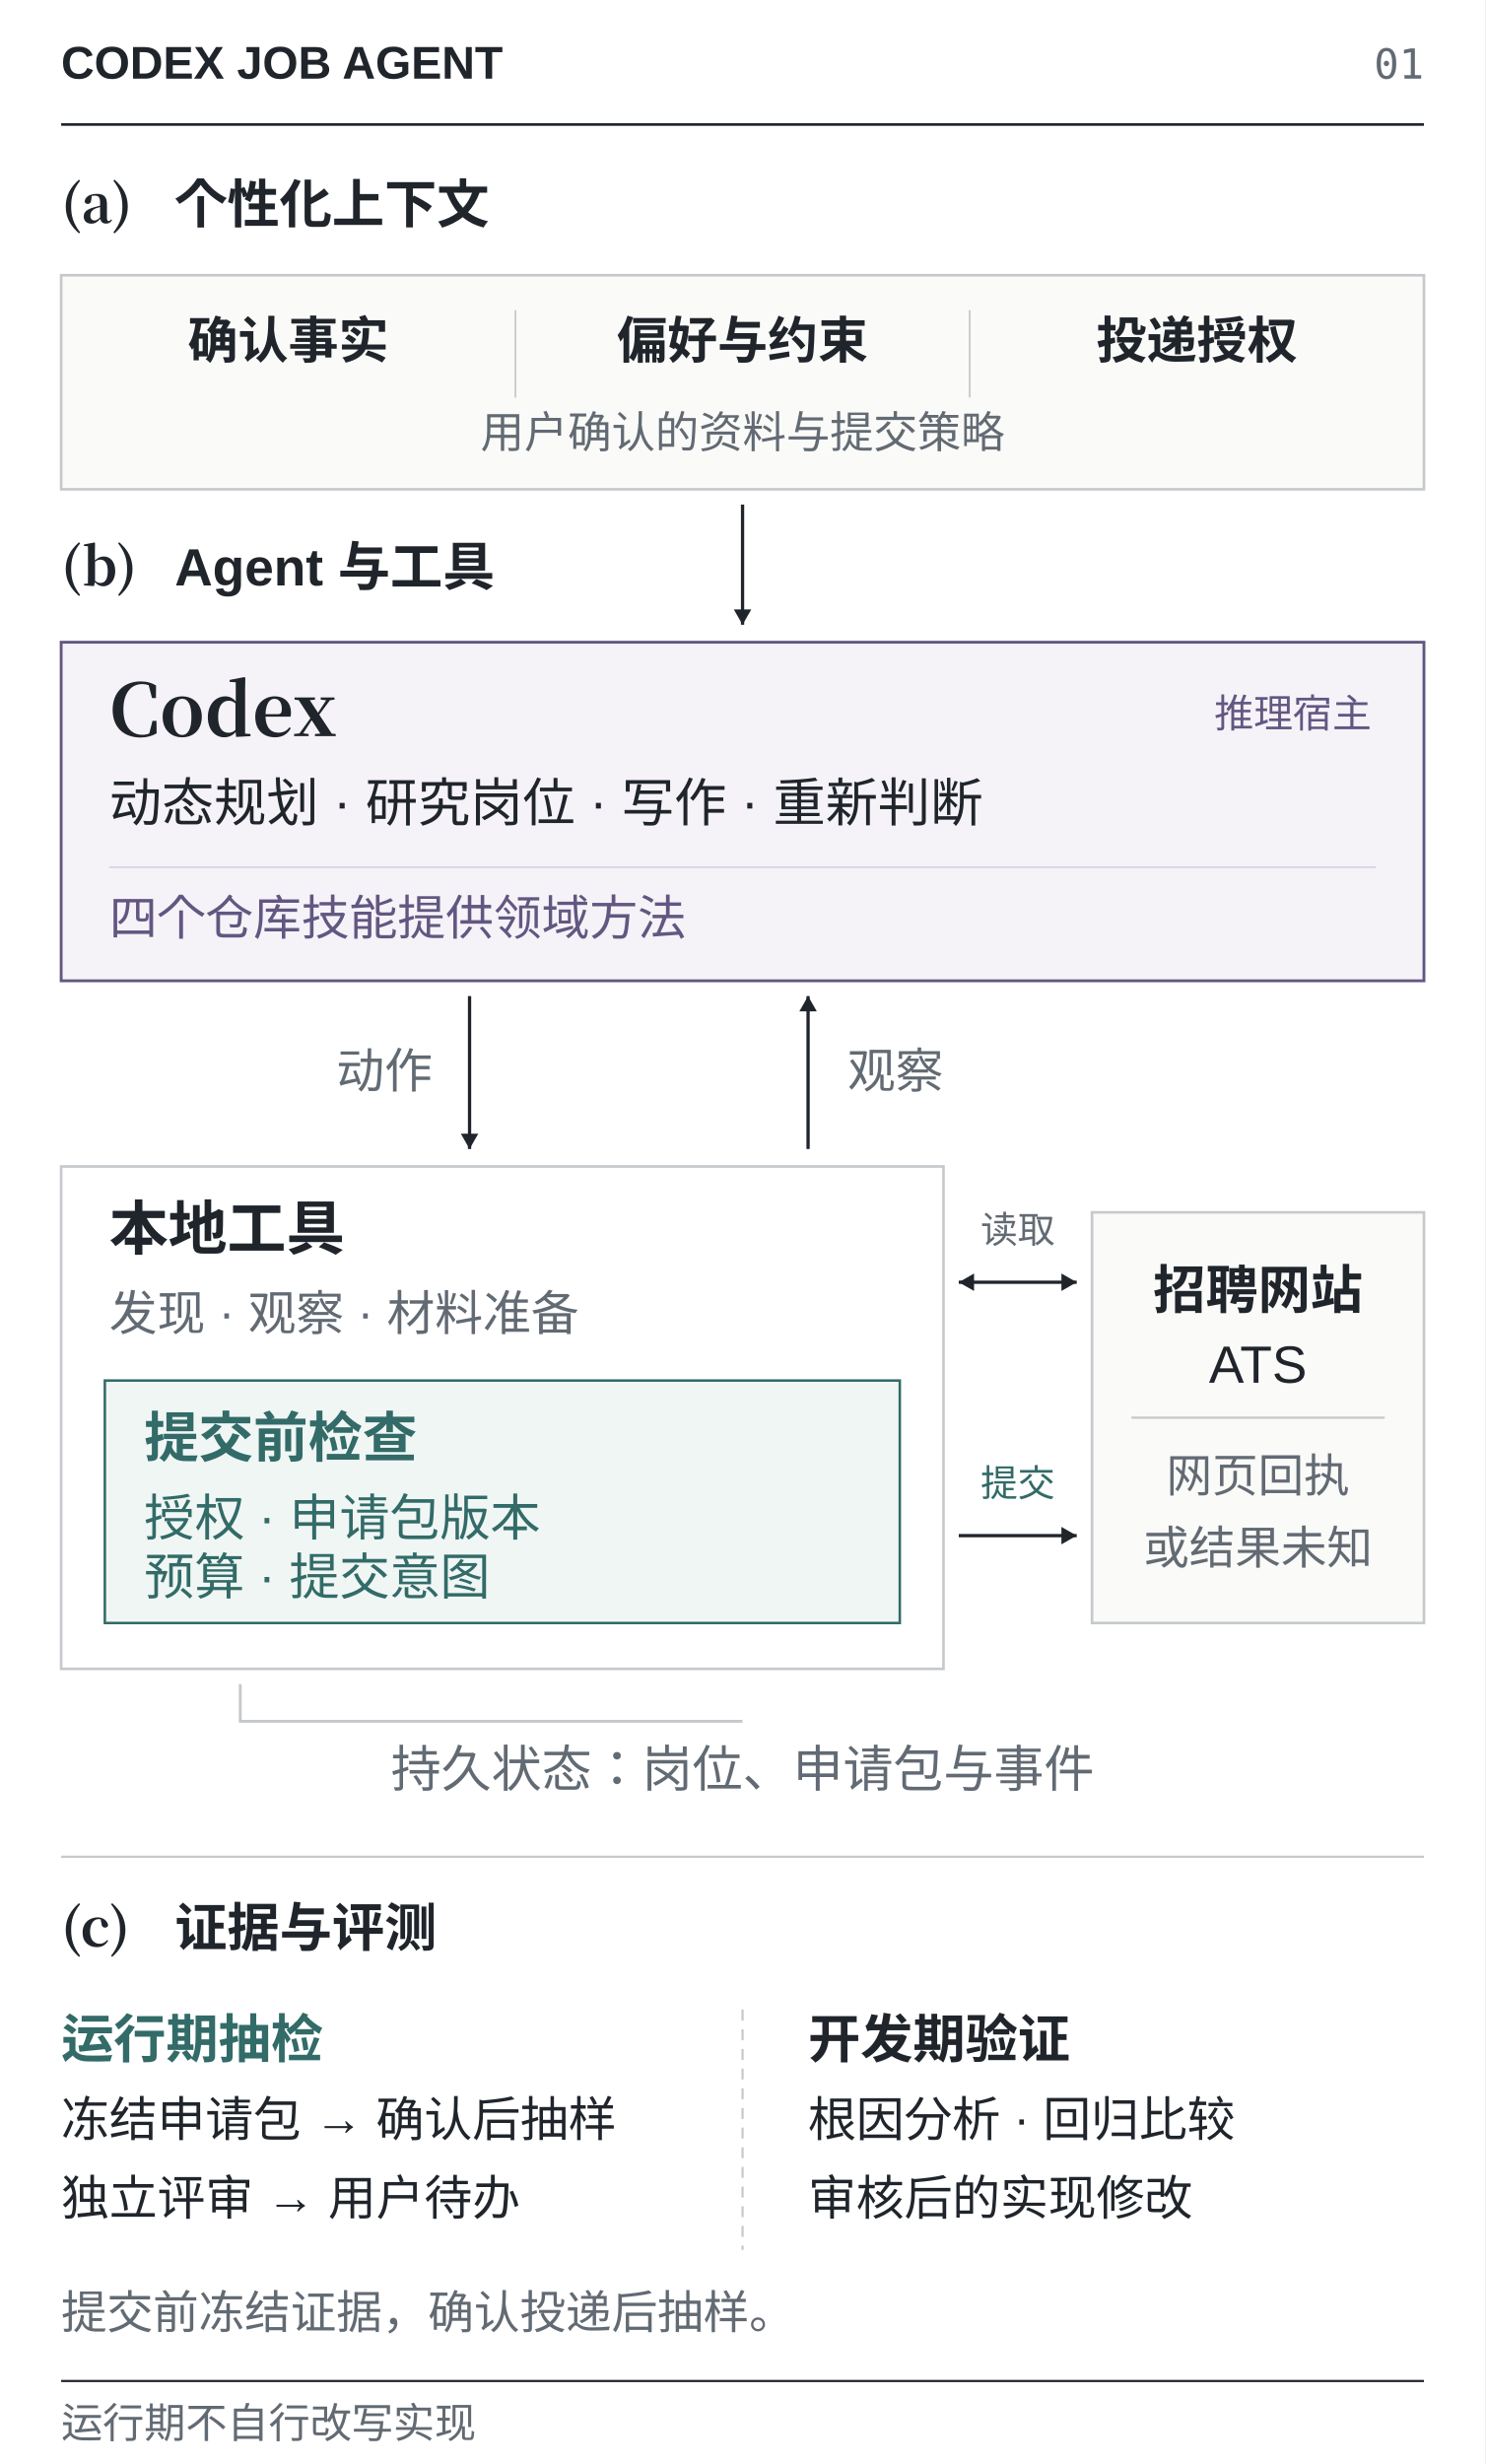
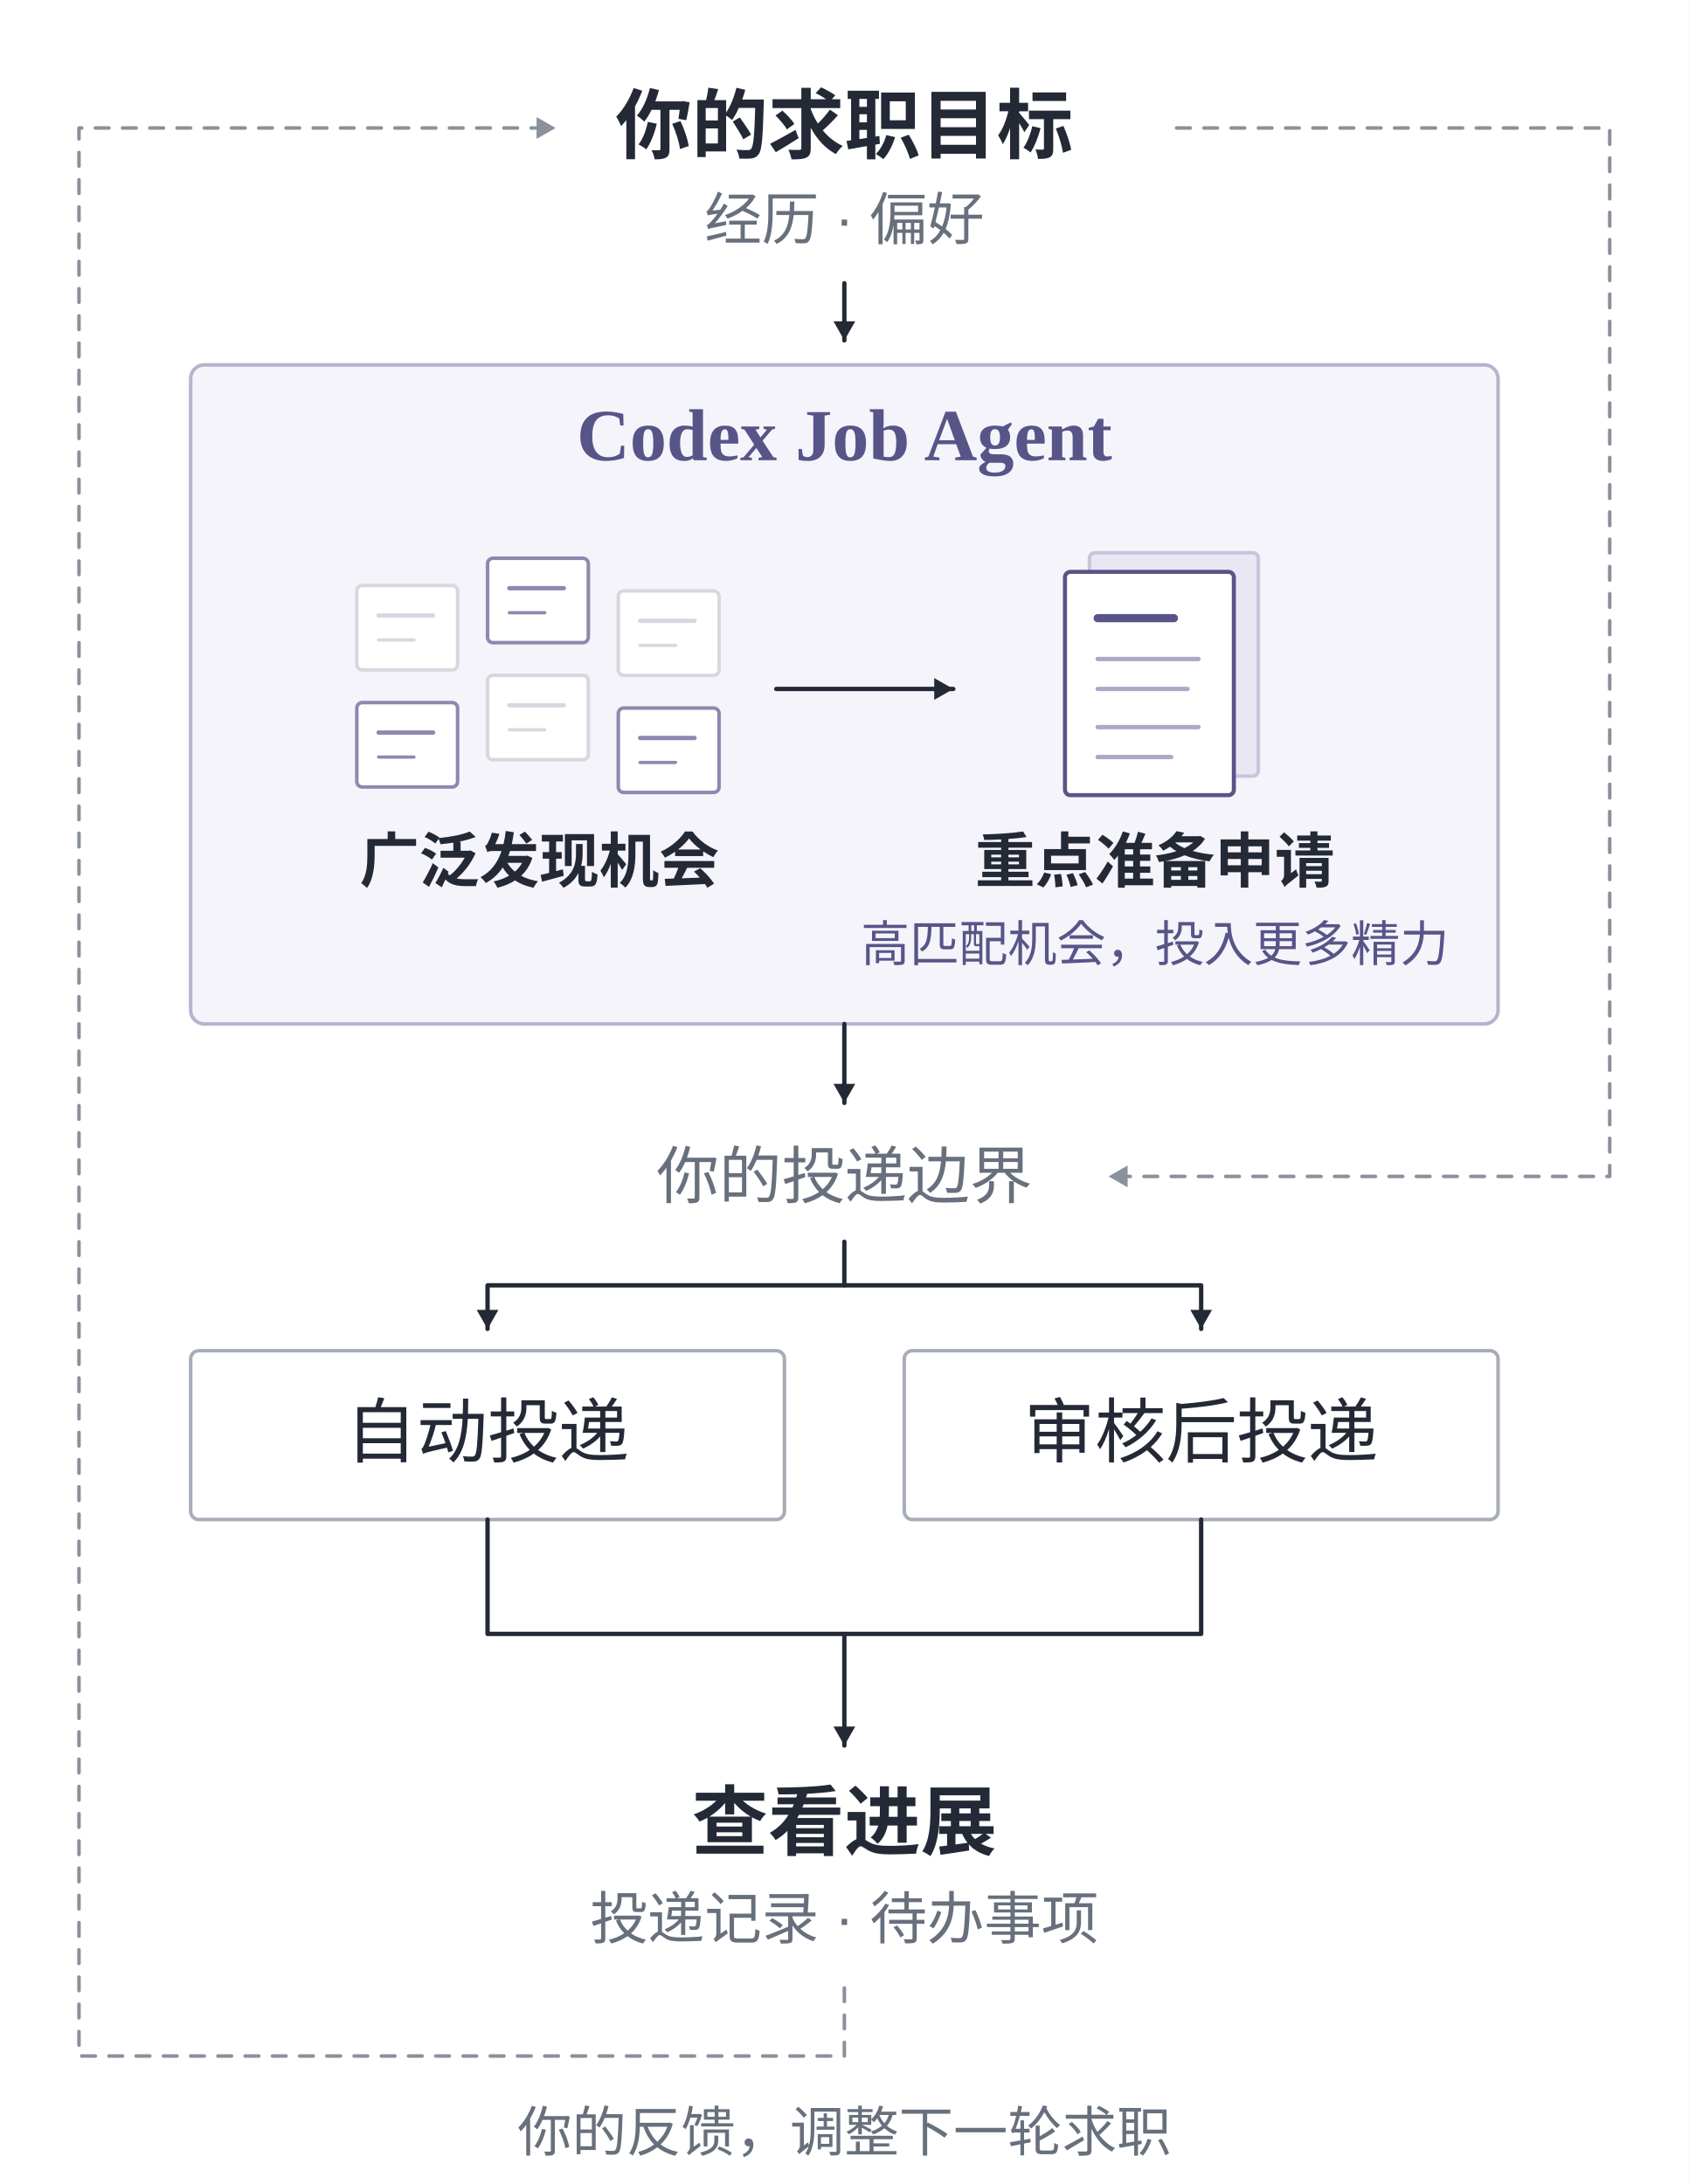
- <svg xmlns="http://www.w3.org/2000/svg" width="680" height="1128" viewBox="0 0 680 1128" role="img" aria-labelledby="title desc">
+ <svg xmlns="http://www.w3.org/2000/svg" width="620" height="802" viewBox="0 0 620 802" role="img" aria-labelledby="title desc">
  <defs>
-     <marker id="arrow" markerWidth="8" markerHeight="8" refX="7" refY="4" orient="auto-start-reverse" markerUnits="userSpaceOnUse">
-       <path d="M0 0 L7 4 L0 8 Z" fill="#20252C" />
+     <marker id="flow" markerWidth="8" markerHeight="8" refX="7" refY="4" orient="auto-start-reverse" markerUnits="userSpaceOnUse">
+       <path d="M0 0 L7 4 L0 8 Z" fill="#242936" />
    </marker>
-     <marker id="audit" markerWidth="8" markerHeight="8" refX="7" refY="4" orient="auto-start-reverse" markerUnits="userSpaceOnUse">
-       <path d="M0 0 L7 4 L0 8 Z" fill="#326B68" />
+     <marker id="feedback" markerWidth="8" markerHeight="8" refX="7" refY="4" orient="auto-start-reverse" markerUnits="userSpaceOnUse">
+       <path d="M0 0 L7 4 L0 8 Z" fill="#8A919B" />
    </marker>
  </defs>
-   <rect width="680" height="1128" fill="#FFFFFF" />
-   <style>text{font-family:Arial,"Microsoft YaHei","PingFang SC",sans-serif;fill:#20252C} .serif{font-family:Georgia,"Noto Serif CJK SC",SimSun,serif}.mono{font-family:"Cascadia Code",Consolas,"Microsoft YaHei",monospace}</style>
-   <text x="28" y="36" font-size="21" font-weight="700" text-anchor="start" style="fill:#20252C">CODEX JOB AGENT</text>
-   <text x="652" y="36" font-size="19" font-weight="400" text-anchor="end" style="fill:#626A73" class="mono">01</text>
-   <path d="M28 57 H652" fill="none" stroke="#20252C" stroke-width="1.2" />
-   <text x="28" y="102" font-size="24" font-weight="700" text-anchor="start" style="fill:#20252C" class="serif">(a)</text>
-   <text x="80" y="102" font-size="24" font-weight="600" text-anchor="start" style="fill:#20252C">个性化上下文</text>
-   <rect x="28" y="126" width="624" height="98" fill="#FAFAF8" stroke="#C5C9CC" stroke-width="1.2" />
-   <path d="M236 142 V182 M444 142 V182" fill="none" stroke="#C5C9CC" stroke-width="0.8" />
-   <text x="132" y="164" font-size="23" font-weight="600" text-anchor="middle" style="fill:#20252C">确认事实</text>
-   <text x="340" y="164" font-size="23" font-weight="600" text-anchor="middle" style="fill:#20252C">偏好与约束</text>
-   <text x="548" y="164" font-size="23" font-weight="600" text-anchor="middle" style="fill:#20252C">投递授权</text>
-   <text x="340" y="205" font-size="20" font-weight="400" text-anchor="middle" style="fill:#626A73">用户确认的资料与提交策略</text>
-   <path d="M340 231 V286" fill="none" stroke="#20252C" stroke-width="1.5" marker-end="url(#arrow)" />
-   <text x="28" y="268" font-size="24" font-weight="700" text-anchor="start" style="fill:#20252C" class="serif">(b)</text>
-   <text x="80" y="268" font-size="24" font-weight="600" text-anchor="start" style="fill:#20252C">Agent 与工具</text>
-   <rect x="28" y="294" width="624" height="155" fill="#F5F3F8" stroke="#625781" stroke-width="1.3" />
-   <text x="50" y="337" font-size="33" font-weight="700" text-anchor="start" style="fill:#20252C" class="serif">Codex</text>
-   <text x="628" y="333" font-size="18" font-weight="400" text-anchor="end" style="fill:#625781" class="mono">推理宿主</text>
-   <text x="50" y="376" font-size="24" font-weight="400" text-anchor="start" style="fill:#20252C">动态规划 · 研究岗位 · 写作 · 重新判断</text>
-   <path d="M50 397 H630" fill="none" stroke="#D8D2E3" stroke-width="0.8" />
-   <text x="50" y="428" font-size="22" font-weight="400" text-anchor="start" style="fill:#625781">四个仓库技能提供领域方法</text>
-   <path d="M215 456 V526" fill="none" stroke="#20252C" stroke-width="1.5" marker-end="url(#arrow)" />
-   <text x="198" y="498" font-size="22" font-weight="400" text-anchor="end" style="fill:#626A73" class="mono">动作</text>
-   <path d="M370 526 V456" fill="none" stroke="#20252C" stroke-width="1.5" marker-end="url(#arrow)" />
-   <text x="388" y="498" font-size="22" font-weight="400" text-anchor="start" style="fill:#626A73" class="mono">观察</text>
-   <rect x="28" y="534" width="404" height="230" fill="#FFFFFF" stroke="#C5C9CC" stroke-width="1.2" />
-   <text x="50" y="572" font-size="27" font-weight="600" text-anchor="start" style="fill:#20252C">本地工具</text>
-   <text x="50" y="609" font-size="22" font-weight="400" text-anchor="start" style="fill:#626A73">发现 · 观察 · 材料准备</text>
-   <rect x="48" y="632" width="364" height="111" fill="#F0F6F4" stroke="#326B68" stroke-width="1.15" />
-   <text x="66" y="667" font-size="25" font-weight="600" text-anchor="start" style="fill:#326B68">提交前检查</text>
-   <text x="66" y="703" font-size="23" font-weight="400" text-anchor="start" style="fill:#326B68">授权 · 申请包版本</text>
-   <text x="66" y="730" font-size="23" font-weight="400" text-anchor="start" style="fill:#326B68">预算 · 提交意图</text>
-   <rect x="500" y="555" width="152" height="188" fill="#FAFAF8" stroke="#C5C9CC" stroke-width="1.2" />
-   <text x="576" y="599" font-size="24" font-weight="600" text-anchor="middle" style="fill:#20252C">招聘网站</text>
-   <text x="576" y="633" font-size="24" font-weight="400" text-anchor="middle" style="fill:#20252C">ATS</text>
-   <path d="M518 649 H634" fill="none" stroke="#C5C9CC" stroke-width="1" />
-   <text x="576" y="683" font-size="21" font-weight="400" text-anchor="middle" style="fill:#626A73">网页回执</text>
-   <text x="576" y="716" font-size="21" font-weight="400" text-anchor="middle" style="fill:#626A73">或结果未知</text>
-   <path d="M439 587 H493" fill="none" stroke="#20252C" stroke-width="1.5" marker-end="url(#arrow)" marker-start="url(#arrow)" />
-   <text x="466" y="569" font-size="17" font-weight="400" text-anchor="middle" style="fill:#626A73">读取</text>
-   <path d="M439 703 H493" fill="none" stroke="#20252C" stroke-width="1.5" marker-end="url(#arrow)" />
-   <text x="466" y="685" font-size="17" font-weight="400" text-anchor="middle" style="fill:#326B68">提交</text>
-   <path d="M110 771 V788 H340" fill="none" stroke="#C5C9CC" stroke-width="1.3" />
-   <text x="340" y="818" font-size="23" font-weight="400" text-anchor="middle" style="fill:#626A73">持久状态：岗位、申请包与事件</text>
-   <path d="M28 850 H652" fill="none" stroke="#C5C9CC" stroke-width="1" />
-   <text x="28" y="891" font-size="24" font-weight="700" text-anchor="start" style="fill:#20252C" class="serif">(c)</text>
-   <text x="80" y="891" font-size="24" font-weight="600" text-anchor="start" style="fill:#20252C">证据与评测</text>
-   <path d="M340 920 V1030" fill="none" stroke="#C5C9CC" stroke-width="1" stroke-dasharray="5 4" />
-   <text x="28" y="942" font-size="24" font-weight="600" text-anchor="start" style="fill:#326B68">运行期抽检</text>
-   <text x="28" y="978" font-size="22" font-weight="400" text-anchor="start" style="fill:#20252C">冻结申请包 → 确认后抽样</text>
-   <text x="28" y="1014" font-size="22" font-weight="400" text-anchor="start" style="fill:#20252C">独立评审 → 用户待办</text>
-   <text x="370" y="942" font-size="24" font-weight="600" text-anchor="start" style="fill:#20252C">开发期验证</text>
-   <text x="370" y="978" font-size="22" font-weight="400" text-anchor="start" style="fill:#20252C">根因分析 · 回归比较</text>
-   <text x="370" y="1014" font-size="22" font-weight="400" text-anchor="start" style="fill:#20252C">审核后的实现修改</text>
-   <text x="28" y="1066" font-size="21" font-weight="400" text-anchor="start" style="fill:#626A73">提交前冻结证据，确认投递后抽样。</text>
-   <path d="M28 1090 H652" fill="none" stroke="#20252C" stroke-width="1" />
-   <text x="28" y="1116" font-size="19" font-weight="400" text-anchor="start" style="fill:#626A73">运行期不自行改写实现</text>
+   <rect width="620" height="802" fill="#FFFFFF" />
+   <style>text{font-family:Arial,"Microsoft YaHei","PingFang SC",sans-serif}.serif{font-family:Georgia,"Times New Roman",serif}</style>
+   <text x="310" y="56" font-size="28" font-weight="600" text-anchor="middle" fill="#242936">你的求职目标</text>
+   <text x="310" y="88" font-size="21" font-weight="400" text-anchor="middle" fill="#67707C">经历 · 偏好</text>
+   <path d="M310 104 V125" fill="none" stroke="#242936" stroke-width="1.6" stroke-linejoin="round" stroke-linecap="round" marker-end="url(#flow)" />
+   <rect x="70" y="134" width="480" height="242" rx="5" fill="#F5F4FA" stroke="#B7B3CE" stroke-width="1.3" />
+   <text x="310" y="169" font-size="27" font-weight="600" text-anchor="middle" fill="#575588" class="serif">Codex Job Agent</text>
+   <rect x="131" y="215" width="37" height="31" rx="2" fill="#FFFFFF" stroke="#D5D9DF" stroke-width="1.3" />
+   <path d="M139 226 H159" fill="none" stroke="#D5D9DF" stroke-width="1.6" stroke-linejoin="round" stroke-linecap="round" />
+   <path d="M139 235 H152" fill="none" stroke="#D5D9DF" stroke-width="1.2" stroke-linejoin="round" stroke-linecap="round" />
+   <rect x="179" y="205" width="37" height="31" rx="2" fill="#FFFFFF" stroke="#8C89AF" stroke-width="1.3" />
+   <path d="M187 216 H207" fill="none" stroke="#8C89AF" stroke-width="1.6" stroke-linejoin="round" stroke-linecap="round" />
+   <path d="M187 225 H200" fill="none" stroke="#8C89AF" stroke-width="1.2" stroke-linejoin="round" stroke-linecap="round" />
+   <rect x="227" y="217" width="37" height="31" rx="2" fill="#FFFFFF" stroke="#D5D9DF" stroke-width="1.3" />
+   <path d="M235 228 H255" fill="none" stroke="#D5D9DF" stroke-width="1.6" stroke-linejoin="round" stroke-linecap="round" />
+   <path d="M235 237 H248" fill="none" stroke="#D5D9DF" stroke-width="1.2" stroke-linejoin="round" stroke-linecap="round" />
+   <rect x="131" y="258" width="37" height="31" rx="2" fill="#FFFFFF" stroke="#8C89AF" stroke-width="1.3" />
+   <path d="M139 269 H159" fill="none" stroke="#8C89AF" stroke-width="1.6" stroke-linejoin="round" stroke-linecap="round" />
+   <path d="M139 278 H152" fill="none" stroke="#8C89AF" stroke-width="1.2" stroke-linejoin="round" stroke-linecap="round" />
+   <rect x="179" y="248" width="37" height="31" rx="2" fill="#FFFFFF" stroke="#D5D9DF" stroke-width="1.3" />
+   <path d="M187 259 H207" fill="none" stroke="#D5D9DF" stroke-width="1.6" stroke-linejoin="round" stroke-linecap="round" />
+   <path d="M187 268 H200" fill="none" stroke="#D5D9DF" stroke-width="1.2" stroke-linejoin="round" stroke-linecap="round" />
+   <rect x="227" y="260" width="37" height="31" rx="2" fill="#FFFFFF" stroke="#8C89AF" stroke-width="1.3" />
+   <path d="M235 271 H255" fill="none" stroke="#8C89AF" stroke-width="1.6" stroke-linejoin="round" stroke-linecap="round" />
+   <path d="M235 280 H248" fill="none" stroke="#8C89AF" stroke-width="1.2" stroke-linejoin="round" stroke-linecap="round" />
+   <rect x="400" y="203" width="62" height="82" rx="2" fill="#E9E7F3" stroke="#C8C4DB" stroke-width="1.3" />
+   <rect x="391" y="210" width="62" height="82" rx="2" fill="#FFFFFF" stroke="#575588" stroke-width="1.5" />
+   <path d="M403 227 H431" fill="none" stroke="#575588" stroke-width="3" stroke-linejoin="round" stroke-linecap="round" />
+   <path d="M403 242 H440" fill="none" stroke="#ADA8C5" stroke-width="1.6" stroke-linejoin="round" stroke-linecap="round" />
+   <path d="M403 253 H436" fill="none" stroke="#ADA8C5" stroke-width="1.6" stroke-linejoin="round" stroke-linecap="round" />
+   <path d="M403 267 H440" fill="none" stroke="#ADA8C5" stroke-width="1.6" stroke-linejoin="round" stroke-linecap="round" />
+   <path d="M403 278 H430" fill="none" stroke="#ADA8C5" stroke-width="1.6" stroke-linejoin="round" stroke-linecap="round" />
+   <path d="M285 253 H350" fill="none" stroke="#242936" stroke-width="1.6" stroke-linejoin="round" stroke-linecap="round" marker-end="url(#flow)" />
+   <text x="198" y="324" font-size="22" font-weight="600" text-anchor="middle" fill="#242936">广泛发现机会</text>
+   <text x="424" y="324" font-size="22" font-weight="600" text-anchor="middle" fill="#242936">重点准备申请</text>
+   <text x="424" y="353" font-size="18" font-weight="400" text-anchor="middle" fill="#575588">高匹配机会，投入更多精力</text>
+   <path d="M310 376 V405" fill="none" stroke="#242936" stroke-width="1.6" stroke-linejoin="round" stroke-linecap="round" marker-end="url(#flow)" />
+   <text x="310" y="440" font-size="23" font-weight="400" text-anchor="middle" fill="#67707C">你的投递边界</text>
+   <path d="M432 47 H591 V432 H407" fill="none" stroke="#8A919B" stroke-width="1.3" stroke-linejoin="round" stroke-linecap="round" stroke-dasharray="5 5" marker-end="url(#feedback)" />
+   <path d="M310 456 V472 H179 V488" fill="none" stroke="#242936" stroke-width="1.6" stroke-linejoin="round" stroke-linecap="round" marker-end="url(#flow)" />
+   <path d="M310 472 H441 V488" fill="none" stroke="#242936" stroke-width="1.6" stroke-linejoin="round" stroke-linecap="round" marker-end="url(#flow)" />
+   <rect x="70" y="496" width="218" height="62" rx="3" fill="#FFFFFF" stroke="#A7ADB8" stroke-width="1.3" />
+   <rect x="332" y="496" width="218" height="62" rx="3" fill="#FFFFFF" stroke="#A7ADB8" stroke-width="1.3" />
+   <text x="179" y="535" font-size="26" font-weight="400" text-anchor="middle" fill="#242936">自动投递</text>
+   <text x="441" y="535" font-size="26" font-weight="400" text-anchor="middle" fill="#242936">审核后投递</text>
+   <path d="M179 558 V600 H310 V641" fill="none" stroke="#242936" stroke-width="1.6" stroke-linejoin="round" stroke-linecap="round" marker-end="url(#flow)" />
+   <path d="M441 558 V600 H310" fill="none" stroke="#242936" stroke-width="1.6" stroke-linejoin="round" stroke-linecap="round" />
+   <text x="310" y="679" font-size="28" font-weight="600" text-anchor="middle" fill="#242936">查看进展</text>
+   <text x="310" y="712" font-size="21" font-weight="400" text-anchor="middle" fill="#67707C">投递记录 · 待办事项</text>
+   <path d="M310 730 V755 H29 V47 H204" fill="none" stroke="#8A919B" stroke-width="1.3" stroke-linejoin="round" stroke-linecap="round" stroke-dasharray="5 5" marker-end="url(#feedback)" />
+   <text x="310" y="790" font-size="20" font-weight="400" text-anchor="middle" fill="#67707C">你的反馈，调整下一轮求职</text>
</svg>
